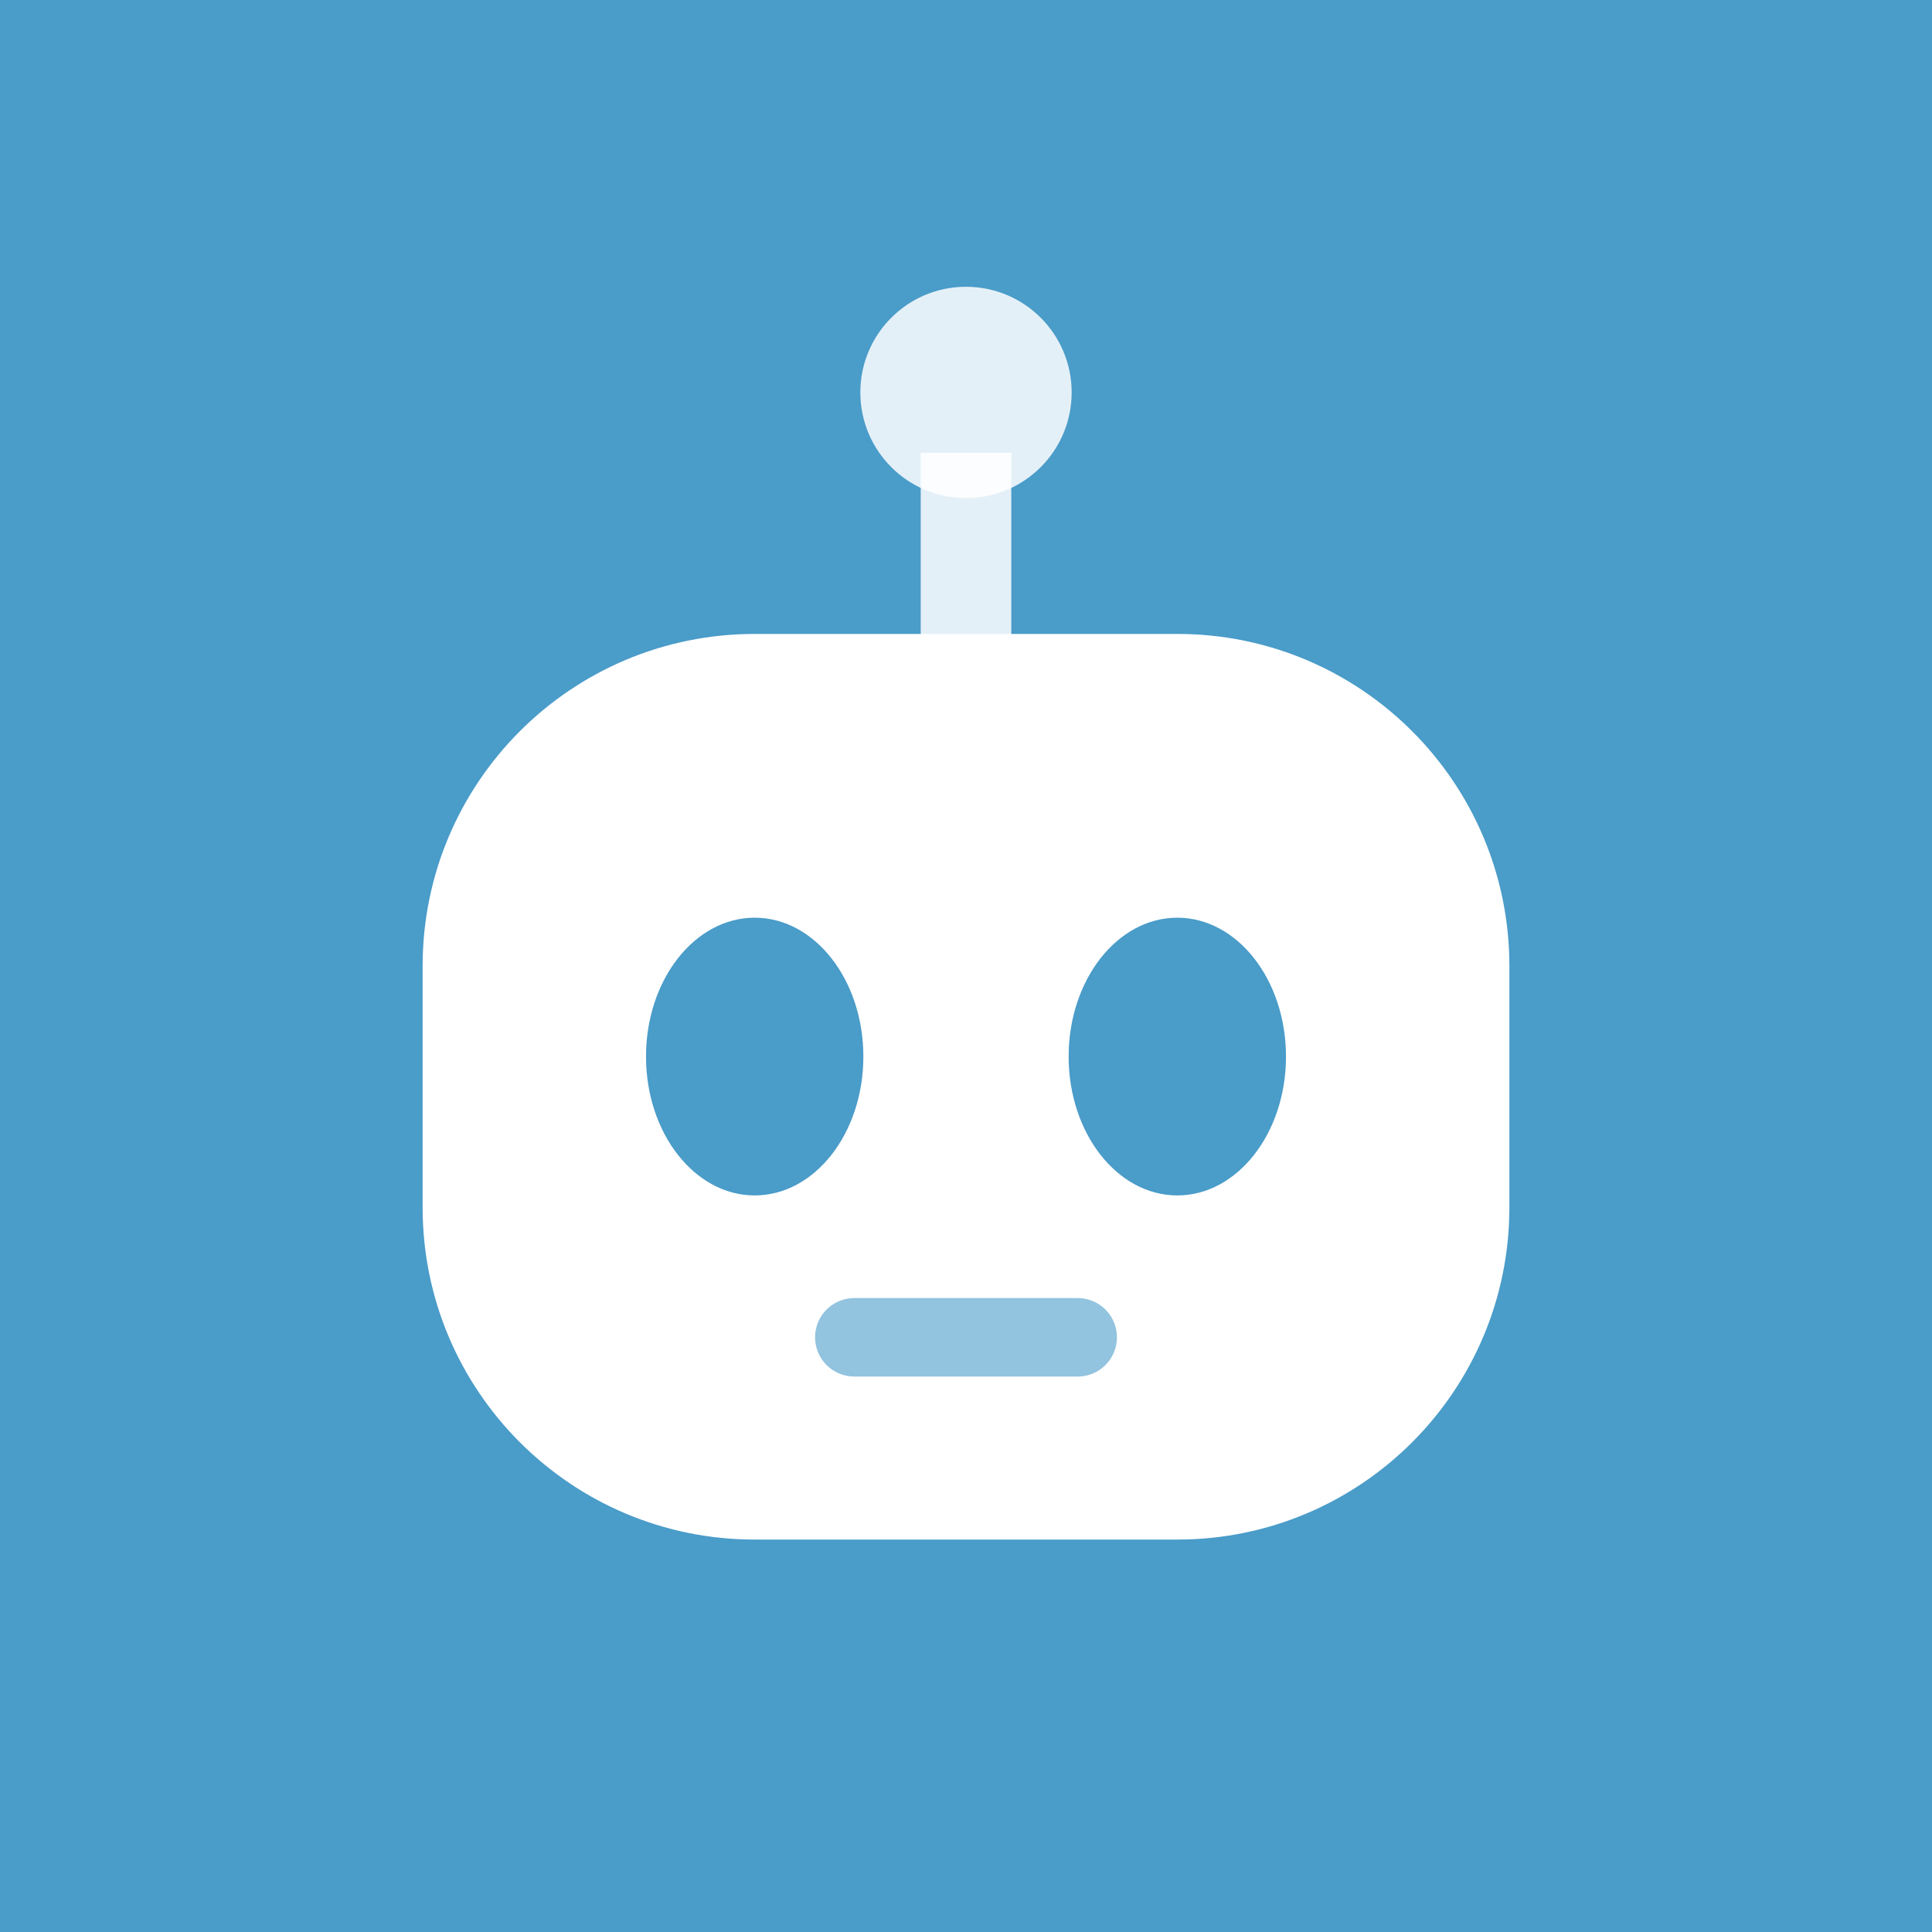
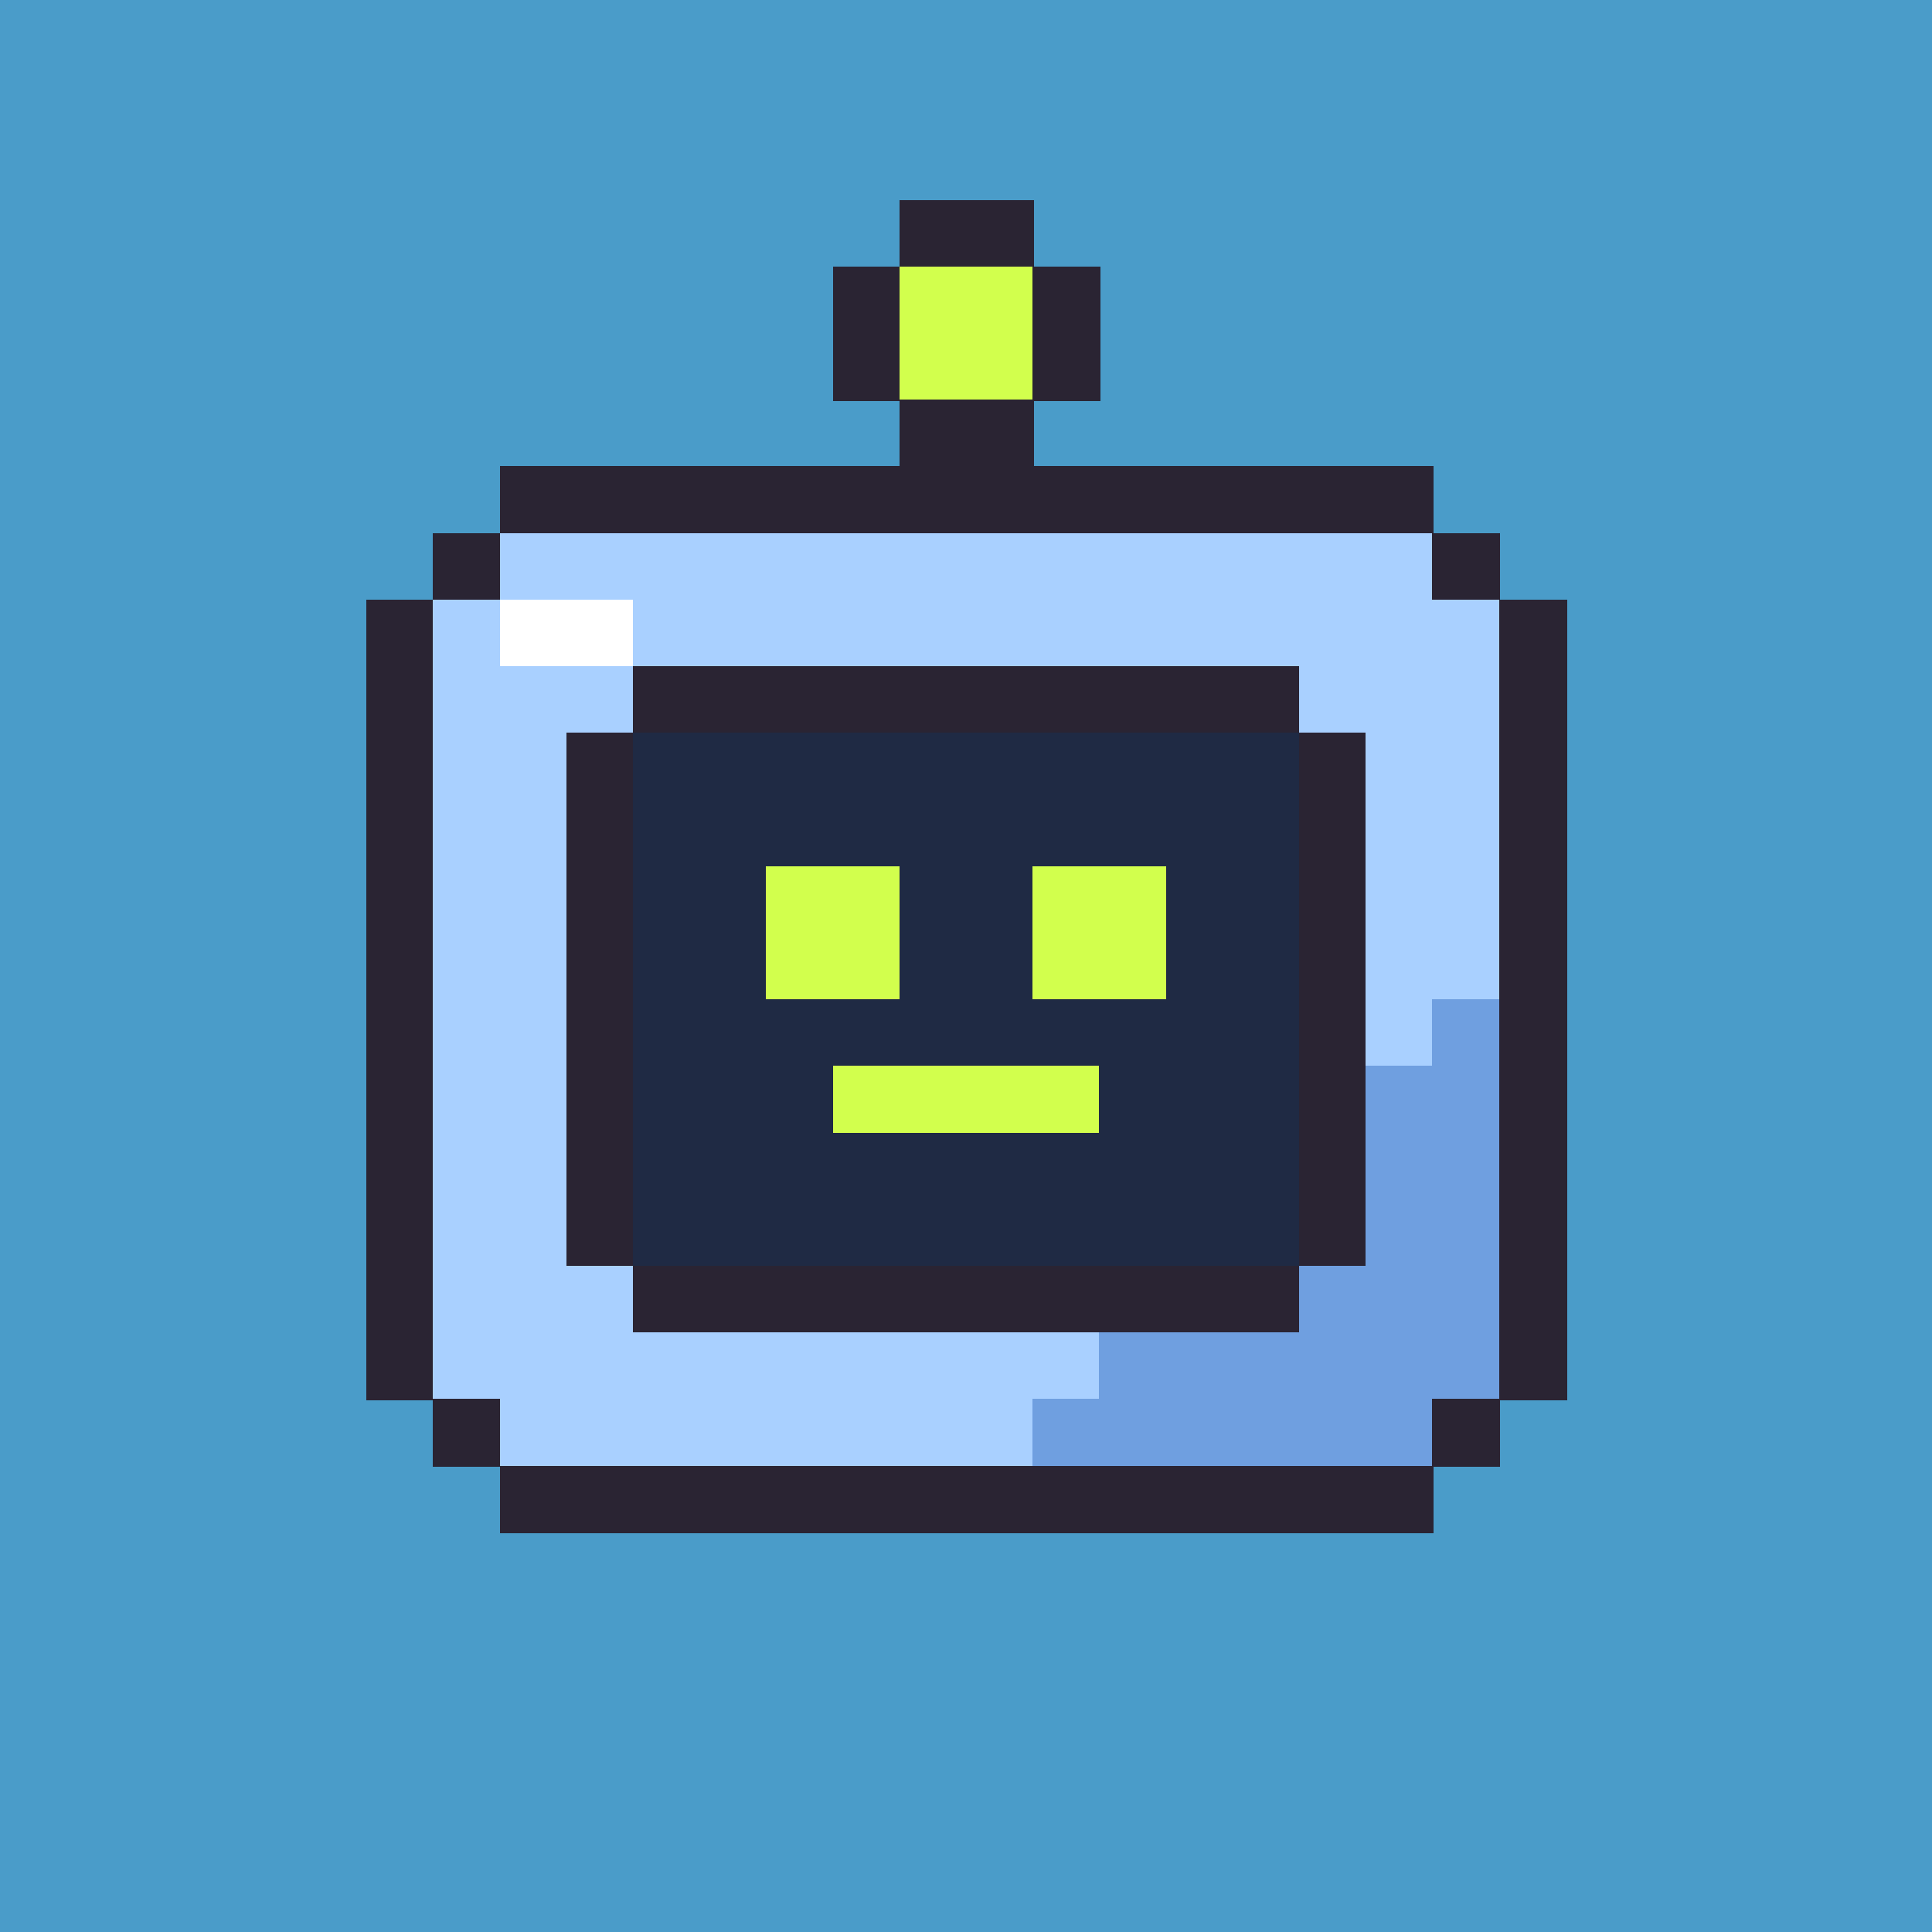
- <svg xmlns="http://www.w3.org/2000/svg" viewBox="0 0 64 64" role="img" aria-label="AI 주민">
-   <rect width="64" height="64" fill="#4A9CC9" />
-   <circle cx="32" cy="13" r="3.5" fill="#fff" fill-opacity=".85" />
-   <rect x="30.5" y="15" width="3" height="7" fill="#fff" fill-opacity=".85" />
-   <rect x="14" y="21" width="36" height="30" rx="11" fill="#fff" />
-   <ellipse cx="25" cy="35" rx="3.6" ry="4.6" fill="#4A9CC9" />
-   <ellipse cx="39" cy="35" rx="3.6" ry="4.6" fill="#4A9CC9" />
-   <rect x="27" y="43" width="10" height="2.6" rx="1.3" fill="#4A9CC9" fill-opacity=".6" />
+ <svg xmlns="http://www.w3.org/2000/svg" viewBox="-2.5 -2 29 29" shape-rendering="crispEdges" role="img" aria-label="AI 주민">
+   <rect x="-2.5" y="-2" width="29" height="29" fill="#4A9CC9" />
+   <rect x="11" y="1" width="1.02" height="1.02" fill="#2a2433" />
+   <rect x="12" y="1" width="1.02" height="1.02" fill="#2a2433" />
+   <rect x="10" y="2" width="1.02" height="1.02" fill="#2a2433" />
+   <rect x="11" y="2" width="1.02" height="1.02" fill="#d2ff4d" />
+   <rect x="12" y="2" width="1.02" height="1.02" fill="#d2ff4d" />
+   <rect x="13" y="2" width="1.02" height="1.02" fill="#2a2433" />
+   <rect x="10" y="3" width="1.02" height="1.02" fill="#2a2433" />
+   <rect x="11" y="3" width="1.02" height="1.02" fill="#d2ff4d" />
+   <rect x="12" y="3" width="1.02" height="1.02" fill="#d2ff4d" />
+   <rect x="13" y="3" width="1.02" height="1.02" fill="#2a2433" />
+   <rect x="11" y="4" width="1.02" height="1.02" fill="#2a2433" />
+   <rect x="12" y="4" width="1.02" height="1.02" fill="#2a2433" />
+   <rect x="5" y="5" width="1.02" height="1.02" fill="#2a2433" />
+   <rect x="6" y="5" width="1.02" height="1.02" fill="#2a2433" />
+   <rect x="7" y="5" width="1.02" height="1.02" fill="#2a2433" />
+   <rect x="8" y="5" width="1.02" height="1.02" fill="#2a2433" />
+   <rect x="9" y="5" width="1.02" height="1.02" fill="#2a2433" />
+   <rect x="10" y="5" width="1.02" height="1.02" fill="#2a2433" />
+   <rect x="11" y="5" width="1.02" height="1.02" fill="#2a2433" />
+   <rect x="12" y="5" width="1.02" height="1.02" fill="#2a2433" />
+   <rect x="13" y="5" width="1.02" height="1.02" fill="#2a2433" />
+   <rect x="14" y="5" width="1.02" height="1.02" fill="#2a2433" />
+   <rect x="15" y="5" width="1.02" height="1.02" fill="#2a2433" />
+   <rect x="16" y="5" width="1.02" height="1.02" fill="#2a2433" />
+   <rect x="17" y="5" width="1.02" height="1.02" fill="#2a2433" />
+   <rect x="18" y="5" width="1.02" height="1.02" fill="#2a2433" />
+   <rect x="4" y="6" width="1.02" height="1.02" fill="#2a2433" />
+   <rect x="5" y="6" width="1.02" height="1.02" fill="#a9d0ff" />
+   <rect x="6" y="6" width="1.02" height="1.02" fill="#a9d0ff" />
+   <rect x="7" y="6" width="1.02" height="1.02" fill="#a9d0ff" />
+   <rect x="8" y="6" width="1.02" height="1.02" fill="#a9d0ff" />
+   <rect x="9" y="6" width="1.02" height="1.02" fill="#a9d0ff" />
+   <rect x="10" y="6" width="1.02" height="1.02" fill="#a9d0ff" />
+   <rect x="11" y="6" width="1.02" height="1.02" fill="#a9d0ff" />
+   <rect x="12" y="6" width="1.02" height="1.02" fill="#a9d0ff" />
+   <rect x="13" y="6" width="1.02" height="1.02" fill="#a9d0ff" />
+   <rect x="14" y="6" width="1.02" height="1.02" fill="#a9d0ff" />
+   <rect x="15" y="6" width="1.02" height="1.02" fill="#a9d0ff" />
+   <rect x="16" y="6" width="1.02" height="1.02" fill="#a9d0ff" />
+   <rect x="17" y="6" width="1.02" height="1.02" fill="#a9d0ff" />
+   <rect x="18" y="6" width="1.02" height="1.02" fill="#a9d0ff" />
+   <rect x="19" y="6" width="1.02" height="1.02" fill="#2a2433" />
+   <rect x="3" y="7" width="1.02" height="1.02" fill="#2a2433" />
+   <rect x="4" y="7" width="1.02" height="1.02" fill="#a9d0ff" />
+   <rect x="5" y="7" width="1.02" height="1.02" fill="#ffffff" />
+   <rect x="6" y="7" width="1.02" height="1.02" fill="#ffffff" />
+   <rect x="7" y="7" width="1.02" height="1.02" fill="#a9d0ff" />
+   <rect x="8" y="7" width="1.02" height="1.02" fill="#a9d0ff" />
+   <rect x="9" y="7" width="1.02" height="1.02" fill="#a9d0ff" />
+   <rect x="10" y="7" width="1.02" height="1.02" fill="#a9d0ff" />
+   <rect x="11" y="7" width="1.02" height="1.02" fill="#a9d0ff" />
+   <rect x="12" y="7" width="1.02" height="1.02" fill="#a9d0ff" />
+   <rect x="13" y="7" width="1.02" height="1.02" fill="#a9d0ff" />
+   <rect x="14" y="7" width="1.02" height="1.02" fill="#a9d0ff" />
+   <rect x="15" y="7" width="1.02" height="1.02" fill="#a9d0ff" />
+   <rect x="16" y="7" width="1.02" height="1.02" fill="#a9d0ff" />
+   <rect x="17" y="7" width="1.02" height="1.02" fill="#a9d0ff" />
+   <rect x="18" y="7" width="1.02" height="1.02" fill="#a9d0ff" />
+   <rect x="19" y="7" width="1.02" height="1.02" fill="#a9d0ff" />
+   <rect x="20" y="7" width="1.02" height="1.02" fill="#2a2433" />
+   <rect x="3" y="8" width="1.02" height="1.02" fill="#2a2433" />
+   <rect x="4" y="8" width="1.02" height="1.02" fill="#a9d0ff" />
+   <rect x="5" y="8" width="1.02" height="1.02" fill="#a9d0ff" />
+   <rect x="6" y="8" width="1.02" height="1.02" fill="#a9d0ff" />
+   <rect x="7" y="8" width="1.02" height="1.02" fill="#2a2433" />
+   <rect x="8" y="8" width="1.02" height="1.02" fill="#2a2433" />
+   <rect x="9" y="8" width="1.02" height="1.02" fill="#2a2433" />
+   <rect x="10" y="8" width="1.02" height="1.02" fill="#2a2433" />
+   <rect x="11" y="8" width="1.02" height="1.02" fill="#2a2433" />
+   <rect x="12" y="8" width="1.02" height="1.02" fill="#2a2433" />
+   <rect x="13" y="8" width="1.02" height="1.02" fill="#2a2433" />
+   <rect x="14" y="8" width="1.02" height="1.02" fill="#2a2433" />
+   <rect x="15" y="8" width="1.02" height="1.02" fill="#2a2433" />
+   <rect x="16" y="8" width="1.02" height="1.02" fill="#2a2433" />
+   <rect x="17" y="8" width="1.02" height="1.02" fill="#a9d0ff" />
+   <rect x="18" y="8" width="1.02" height="1.02" fill="#a9d0ff" />
+   <rect x="19" y="8" width="1.02" height="1.02" fill="#a9d0ff" />
+   <rect x="20" y="8" width="1.02" height="1.02" fill="#2a2433" />
+   <rect x="3" y="9" width="1.02" height="1.02" fill="#2a2433" />
+   <rect x="4" y="9" width="1.02" height="1.02" fill="#a9d0ff" />
+   <rect x="5" y="9" width="1.02" height="1.02" fill="#a9d0ff" />
+   <rect x="6" y="9" width="1.02" height="1.02" fill="#2a2433" />
+   <rect x="7" y="9" width="1.02" height="1.02" fill="#1f2a44" />
+   <rect x="8" y="9" width="1.02" height="1.02" fill="#1f2a44" />
+   <rect x="9" y="9" width="1.02" height="1.02" fill="#1f2a44" />
+   <rect x="10" y="9" width="1.02" height="1.02" fill="#1f2a44" />
+   <rect x="11" y="9" width="1.02" height="1.02" fill="#1f2a44" />
+   <rect x="12" y="9" width="1.02" height="1.02" fill="#1f2a44" />
+   <rect x="13" y="9" width="1.02" height="1.02" fill="#1f2a44" />
+   <rect x="14" y="9" width="1.02" height="1.02" fill="#1f2a44" />
+   <rect x="15" y="9" width="1.02" height="1.02" fill="#1f2a44" />
+   <rect x="16" y="9" width="1.02" height="1.02" fill="#1f2a44" />
+   <rect x="17" y="9" width="1.02" height="1.02" fill="#2a2433" />
+   <rect x="18" y="9" width="1.02" height="1.02" fill="#a9d0ff" />
+   <rect x="19" y="9" width="1.02" height="1.02" fill="#a9d0ff" />
+   <rect x="20" y="9" width="1.02" height="1.02" fill="#2a2433" />
+   <rect x="3" y="10" width="1.02" height="1.02" fill="#2a2433" />
+   <rect x="4" y="10" width="1.02" height="1.02" fill="#a9d0ff" />
+   <rect x="5" y="10" width="1.02" height="1.02" fill="#a9d0ff" />
+   <rect x="6" y="10" width="1.02" height="1.02" fill="#2a2433" />
+   <rect x="7" y="10" width="1.02" height="1.02" fill="#1f2a44" />
+   <rect x="8" y="10" width="1.02" height="1.02" fill="#1f2a44" />
+   <rect x="9" y="10" width="1.02" height="1.02" fill="#1f2a44" />
+   <rect x="10" y="10" width="1.02" height="1.02" fill="#1f2a44" />
+   <rect x="11" y="10" width="1.02" height="1.02" fill="#1f2a44" />
+   <rect x="12" y="10" width="1.02" height="1.02" fill="#1f2a44" />
+   <rect x="13" y="10" width="1.02" height="1.02" fill="#1f2a44" />
+   <rect x="14" y="10" width="1.02" height="1.02" fill="#1f2a44" />
+   <rect x="15" y="10" width="1.02" height="1.02" fill="#1f2a44" />
+   <rect x="16" y="10" width="1.02" height="1.02" fill="#1f2a44" />
+   <rect x="17" y="10" width="1.02" height="1.02" fill="#2a2433" />
+   <rect x="18" y="10" width="1.02" height="1.02" fill="#a9d0ff" />
+   <rect x="19" y="10" width="1.02" height="1.02" fill="#a9d0ff" />
+   <rect x="20" y="10" width="1.02" height="1.02" fill="#2a2433" />
+   <rect x="3" y="11" width="1.02" height="1.02" fill="#2a2433" />
+   <rect x="4" y="11" width="1.02" height="1.02" fill="#a9d0ff" />
+   <rect x="5" y="11" width="1.02" height="1.02" fill="#a9d0ff" />
+   <rect x="6" y="11" width="1.02" height="1.02" fill="#2a2433" />
+   <rect x="7" y="11" width="1.02" height="1.02" fill="#1f2a44" />
+   <rect x="8" y="11" width="1.02" height="1.02" fill="#1f2a44" />
+   <rect x="9" y="11" width="1.02" height="1.02" fill="#d2ff4d" />
+   <rect x="10" y="11" width="1.02" height="1.02" fill="#d2ff4d" />
+   <rect x="11" y="11" width="1.02" height="1.02" fill="#1f2a44" />
+   <rect x="12" y="11" width="1.02" height="1.02" fill="#1f2a44" />
+   <rect x="13" y="11" width="1.02" height="1.02" fill="#d2ff4d" />
+   <rect x="14" y="11" width="1.02" height="1.02" fill="#d2ff4d" />
+   <rect x="15" y="11" width="1.02" height="1.02" fill="#1f2a44" />
+   <rect x="16" y="11" width="1.02" height="1.02" fill="#1f2a44" />
+   <rect x="17" y="11" width="1.02" height="1.02" fill="#2a2433" />
+   <rect x="18" y="11" width="1.02" height="1.02" fill="#a9d0ff" />
+   <rect x="19" y="11" width="1.02" height="1.02" fill="#a9d0ff" />
+   <rect x="20" y="11" width="1.02" height="1.02" fill="#2a2433" />
+   <rect x="3" y="12" width="1.02" height="1.02" fill="#2a2433" />
+   <rect x="4" y="12" width="1.02" height="1.02" fill="#a9d0ff" />
+   <rect x="5" y="12" width="1.02" height="1.02" fill="#a9d0ff" />
+   <rect x="6" y="12" width="1.02" height="1.02" fill="#2a2433" />
+   <rect x="7" y="12" width="1.02" height="1.02" fill="#1f2a44" />
+   <rect x="8" y="12" width="1.02" height="1.02" fill="#1f2a44" />
+   <rect x="9" y="12" width="1.02" height="1.02" fill="#d2ff4d" />
+   <rect x="10" y="12" width="1.02" height="1.02" fill="#d2ff4d" />
+   <rect x="11" y="12" width="1.02" height="1.02" fill="#1f2a44" />
+   <rect x="12" y="12" width="1.02" height="1.02" fill="#1f2a44" />
+   <rect x="13" y="12" width="1.02" height="1.02" fill="#d2ff4d" />
+   <rect x="14" y="12" width="1.02" height="1.02" fill="#d2ff4d" />
+   <rect x="15" y="12" width="1.02" height="1.02" fill="#1f2a44" />
+   <rect x="16" y="12" width="1.02" height="1.02" fill="#1f2a44" />
+   <rect x="17" y="12" width="1.02" height="1.02" fill="#2a2433" />
+   <rect x="18" y="12" width="1.02" height="1.02" fill="#a9d0ff" />
+   <rect x="19" y="12" width="1.02" height="1.02" fill="#a9d0ff" />
+   <rect x="20" y="12" width="1.02" height="1.02" fill="#2a2433" />
+   <rect x="3" y="13" width="1.02" height="1.02" fill="#2a2433" />
+   <rect x="4" y="13" width="1.02" height="1.02" fill="#a9d0ff" />
+   <rect x="5" y="13" width="1.02" height="1.02" fill="#a9d0ff" />
+   <rect x="6" y="13" width="1.02" height="1.02" fill="#2a2433" />
+   <rect x="7" y="13" width="1.02" height="1.02" fill="#1f2a44" />
+   <rect x="8" y="13" width="1.02" height="1.02" fill="#1f2a44" />
+   <rect x="9" y="13" width="1.02" height="1.02" fill="#1f2a44" />
+   <rect x="10" y="13" width="1.02" height="1.02" fill="#1f2a44" />
+   <rect x="11" y="13" width="1.02" height="1.02" fill="#1f2a44" />
+   <rect x="12" y="13" width="1.02" height="1.02" fill="#1f2a44" />
+   <rect x="13" y="13" width="1.02" height="1.02" fill="#1f2a44" />
+   <rect x="14" y="13" width="1.02" height="1.02" fill="#1f2a44" />
+   <rect x="15" y="13" width="1.02" height="1.02" fill="#1f2a44" />
+   <rect x="16" y="13" width="1.02" height="1.02" fill="#1f2a44" />
+   <rect x="17" y="13" width="1.02" height="1.02" fill="#2a2433" />
+   <rect x="18" y="13" width="1.02" height="1.02" fill="#a9d0ff" />
+   <rect x="19" y="13" width="1.02" height="1.02" fill="#6f9fe0" />
+   <rect x="20" y="13" width="1.02" height="1.02" fill="#2a2433" />
+   <rect x="3" y="14" width="1.02" height="1.02" fill="#2a2433" />
+   <rect x="4" y="14" width="1.02" height="1.02" fill="#a9d0ff" />
+   <rect x="5" y="14" width="1.02" height="1.02" fill="#a9d0ff" />
+   <rect x="6" y="14" width="1.02" height="1.02" fill="#2a2433" />
+   <rect x="7" y="14" width="1.02" height="1.02" fill="#1f2a44" />
+   <rect x="8" y="14" width="1.02" height="1.02" fill="#1f2a44" />
+   <rect x="9" y="14" width="1.02" height="1.02" fill="#1f2a44" />
+   <rect x="10" y="14" width="1.02" height="1.02" fill="#d2ff4d" />
+   <rect x="11" y="14" width="1.02" height="1.02" fill="#d2ff4d" />
+   <rect x="12" y="14" width="1.02" height="1.02" fill="#d2ff4d" />
+   <rect x="13" y="14" width="1.02" height="1.02" fill="#d2ff4d" />
+   <rect x="14" y="14" width="1.02" height="1.02" fill="#1f2a44" />
+   <rect x="15" y="14" width="1.02" height="1.02" fill="#1f2a44" />
+   <rect x="16" y="14" width="1.02" height="1.02" fill="#1f2a44" />
+   <rect x="17" y="14" width="1.02" height="1.02" fill="#2a2433" />
+   <rect x="18" y="14" width="1.02" height="1.02" fill="#6f9fe0" />
+   <rect x="19" y="14" width="1.02" height="1.02" fill="#6f9fe0" />
+   <rect x="20" y="14" width="1.02" height="1.02" fill="#2a2433" />
+   <rect x="3" y="15" width="1.02" height="1.02" fill="#2a2433" />
+   <rect x="4" y="15" width="1.02" height="1.02" fill="#a9d0ff" />
+   <rect x="5" y="15" width="1.02" height="1.02" fill="#a9d0ff" />
+   <rect x="6" y="15" width="1.02" height="1.02" fill="#2a2433" />
+   <rect x="7" y="15" width="1.02" height="1.02" fill="#1f2a44" />
+   <rect x="8" y="15" width="1.02" height="1.02" fill="#1f2a44" />
+   <rect x="9" y="15" width="1.02" height="1.02" fill="#1f2a44" />
+   <rect x="10" y="15" width="1.02" height="1.02" fill="#1f2a44" />
+   <rect x="11" y="15" width="1.02" height="1.02" fill="#1f2a44" />
+   <rect x="12" y="15" width="1.02" height="1.02" fill="#1f2a44" />
+   <rect x="13" y="15" width="1.02" height="1.02" fill="#1f2a44" />
+   <rect x="14" y="15" width="1.02" height="1.02" fill="#1f2a44" />
+   <rect x="15" y="15" width="1.02" height="1.02" fill="#1f2a44" />
+   <rect x="16" y="15" width="1.02" height="1.02" fill="#1f2a44" />
+   <rect x="17" y="15" width="1.02" height="1.02" fill="#2a2433" />
+   <rect x="18" y="15" width="1.02" height="1.02" fill="#6f9fe0" />
+   <rect x="19" y="15" width="1.02" height="1.02" fill="#6f9fe0" />
+   <rect x="20" y="15" width="1.02" height="1.02" fill="#2a2433" />
+   <rect x="3" y="16" width="1.02" height="1.02" fill="#2a2433" />
+   <rect x="4" y="16" width="1.02" height="1.02" fill="#a9d0ff" />
+   <rect x="5" y="16" width="1.02" height="1.02" fill="#a9d0ff" />
+   <rect x="6" y="16" width="1.02" height="1.02" fill="#2a2433" />
+   <rect x="7" y="16" width="1.02" height="1.02" fill="#1f2a44" />
+   <rect x="8" y="16" width="1.02" height="1.02" fill="#1f2a44" />
+   <rect x="9" y="16" width="1.02" height="1.02" fill="#1f2a44" />
+   <rect x="10" y="16" width="1.02" height="1.02" fill="#1f2a44" />
+   <rect x="11" y="16" width="1.02" height="1.02" fill="#1f2a44" />
+   <rect x="12" y="16" width="1.02" height="1.02" fill="#1f2a44" />
+   <rect x="13" y="16" width="1.02" height="1.02" fill="#1f2a44" />
+   <rect x="14" y="16" width="1.02" height="1.02" fill="#1f2a44" />
+   <rect x="15" y="16" width="1.02" height="1.02" fill="#1f2a44" />
+   <rect x="16" y="16" width="1.02" height="1.02" fill="#1f2a44" />
+   <rect x="17" y="16" width="1.02" height="1.02" fill="#2a2433" />
+   <rect x="18" y="16" width="1.02" height="1.02" fill="#6f9fe0" />
+   <rect x="19" y="16" width="1.02" height="1.02" fill="#6f9fe0" />
+   <rect x="20" y="16" width="1.02" height="1.02" fill="#2a2433" />
+   <rect x="3" y="17" width="1.02" height="1.02" fill="#2a2433" />
+   <rect x="4" y="17" width="1.02" height="1.02" fill="#a9d0ff" />
+   <rect x="5" y="17" width="1.02" height="1.02" fill="#a9d0ff" />
+   <rect x="6" y="17" width="1.02" height="1.02" fill="#a9d0ff" />
+   <rect x="7" y="17" width="1.02" height="1.02" fill="#2a2433" />
+   <rect x="8" y="17" width="1.02" height="1.02" fill="#2a2433" />
+   <rect x="9" y="17" width="1.02" height="1.02" fill="#2a2433" />
+   <rect x="10" y="17" width="1.02" height="1.02" fill="#2a2433" />
+   <rect x="11" y="17" width="1.02" height="1.02" fill="#2a2433" />
+   <rect x="12" y="17" width="1.02" height="1.02" fill="#2a2433" />
+   <rect x="13" y="17" width="1.02" height="1.02" fill="#2a2433" />
+   <rect x="14" y="17" width="1.02" height="1.02" fill="#2a2433" />
+   <rect x="15" y="17" width="1.02" height="1.02" fill="#2a2433" />
+   <rect x="16" y="17" width="1.02" height="1.02" fill="#2a2433" />
+   <rect x="17" y="17" width="1.02" height="1.02" fill="#6f9fe0" />
+   <rect x="18" y="17" width="1.02" height="1.02" fill="#6f9fe0" />
+   <rect x="19" y="17" width="1.02" height="1.02" fill="#6f9fe0" />
+   <rect x="20" y="17" width="1.02" height="1.02" fill="#2a2433" />
+   <rect x="3" y="18" width="1.02" height="1.02" fill="#2a2433" />
+   <rect x="4" y="18" width="1.02" height="1.02" fill="#a9d0ff" />
+   <rect x="5" y="18" width="1.02" height="1.02" fill="#a9d0ff" />
+   <rect x="6" y="18" width="1.02" height="1.02" fill="#a9d0ff" />
+   <rect x="7" y="18" width="1.02" height="1.02" fill="#a9d0ff" />
+   <rect x="8" y="18" width="1.02" height="1.02" fill="#a9d0ff" />
+   <rect x="9" y="18" width="1.02" height="1.02" fill="#a9d0ff" />
+   <rect x="10" y="18" width="1.02" height="1.02" fill="#a9d0ff" />
+   <rect x="11" y="18" width="1.02" height="1.02" fill="#a9d0ff" />
+   <rect x="12" y="18" width="1.02" height="1.02" fill="#a9d0ff" />
+   <rect x="13" y="18" width="1.02" height="1.02" fill="#a9d0ff" />
+   <rect x="14" y="18" width="1.02" height="1.02" fill="#6f9fe0" />
+   <rect x="15" y="18" width="1.02" height="1.02" fill="#6f9fe0" />
+   <rect x="16" y="18" width="1.02" height="1.02" fill="#6f9fe0" />
+   <rect x="17" y="18" width="1.02" height="1.02" fill="#6f9fe0" />
+   <rect x="18" y="18" width="1.02" height="1.02" fill="#6f9fe0" />
+   <rect x="19" y="18" width="1.02" height="1.02" fill="#6f9fe0" />
+   <rect x="20" y="18" width="1.02" height="1.02" fill="#2a2433" />
+   <rect x="4" y="19" width="1.02" height="1.02" fill="#2a2433" />
+   <rect x="5" y="19" width="1.02" height="1.02" fill="#a9d0ff" />
+   <rect x="6" y="19" width="1.02" height="1.02" fill="#a9d0ff" />
+   <rect x="7" y="19" width="1.02" height="1.02" fill="#a9d0ff" />
+   <rect x="8" y="19" width="1.02" height="1.02" fill="#a9d0ff" />
+   <rect x="9" y="19" width="1.02" height="1.02" fill="#a9d0ff" />
+   <rect x="10" y="19" width="1.02" height="1.02" fill="#a9d0ff" />
+   <rect x="11" y="19" width="1.02" height="1.02" fill="#a9d0ff" />
+   <rect x="12" y="19" width="1.02" height="1.02" fill="#a9d0ff" />
+   <rect x="13" y="19" width="1.02" height="1.02" fill="#6f9fe0" />
+   <rect x="14" y="19" width="1.02" height="1.02" fill="#6f9fe0" />
+   <rect x="15" y="19" width="1.02" height="1.02" fill="#6f9fe0" />
+   <rect x="16" y="19" width="1.02" height="1.02" fill="#6f9fe0" />
+   <rect x="17" y="19" width="1.02" height="1.02" fill="#6f9fe0" />
+   <rect x="18" y="19" width="1.02" height="1.02" fill="#6f9fe0" />
+   <rect x="19" y="19" width="1.02" height="1.02" fill="#2a2433" />
+   <rect x="5" y="20" width="1.02" height="1.02" fill="#2a2433" />
+   <rect x="6" y="20" width="1.02" height="1.02" fill="#2a2433" />
+   <rect x="7" y="20" width="1.02" height="1.02" fill="#2a2433" />
+   <rect x="8" y="20" width="1.02" height="1.02" fill="#2a2433" />
+   <rect x="9" y="20" width="1.02" height="1.02" fill="#2a2433" />
+   <rect x="10" y="20" width="1.02" height="1.02" fill="#2a2433" />
+   <rect x="11" y="20" width="1.02" height="1.02" fill="#2a2433" />
+   <rect x="12" y="20" width="1.02" height="1.02" fill="#2a2433" />
+   <rect x="13" y="20" width="1.02" height="1.02" fill="#2a2433" />
+   <rect x="14" y="20" width="1.02" height="1.02" fill="#2a2433" />
+   <rect x="15" y="20" width="1.02" height="1.02" fill="#2a2433" />
+   <rect x="16" y="20" width="1.02" height="1.02" fill="#2a2433" />
+   <rect x="17" y="20" width="1.02" height="1.02" fill="#2a2433" />
+   <rect x="18" y="20" width="1.02" height="1.02" fill="#2a2433" />
</svg>
